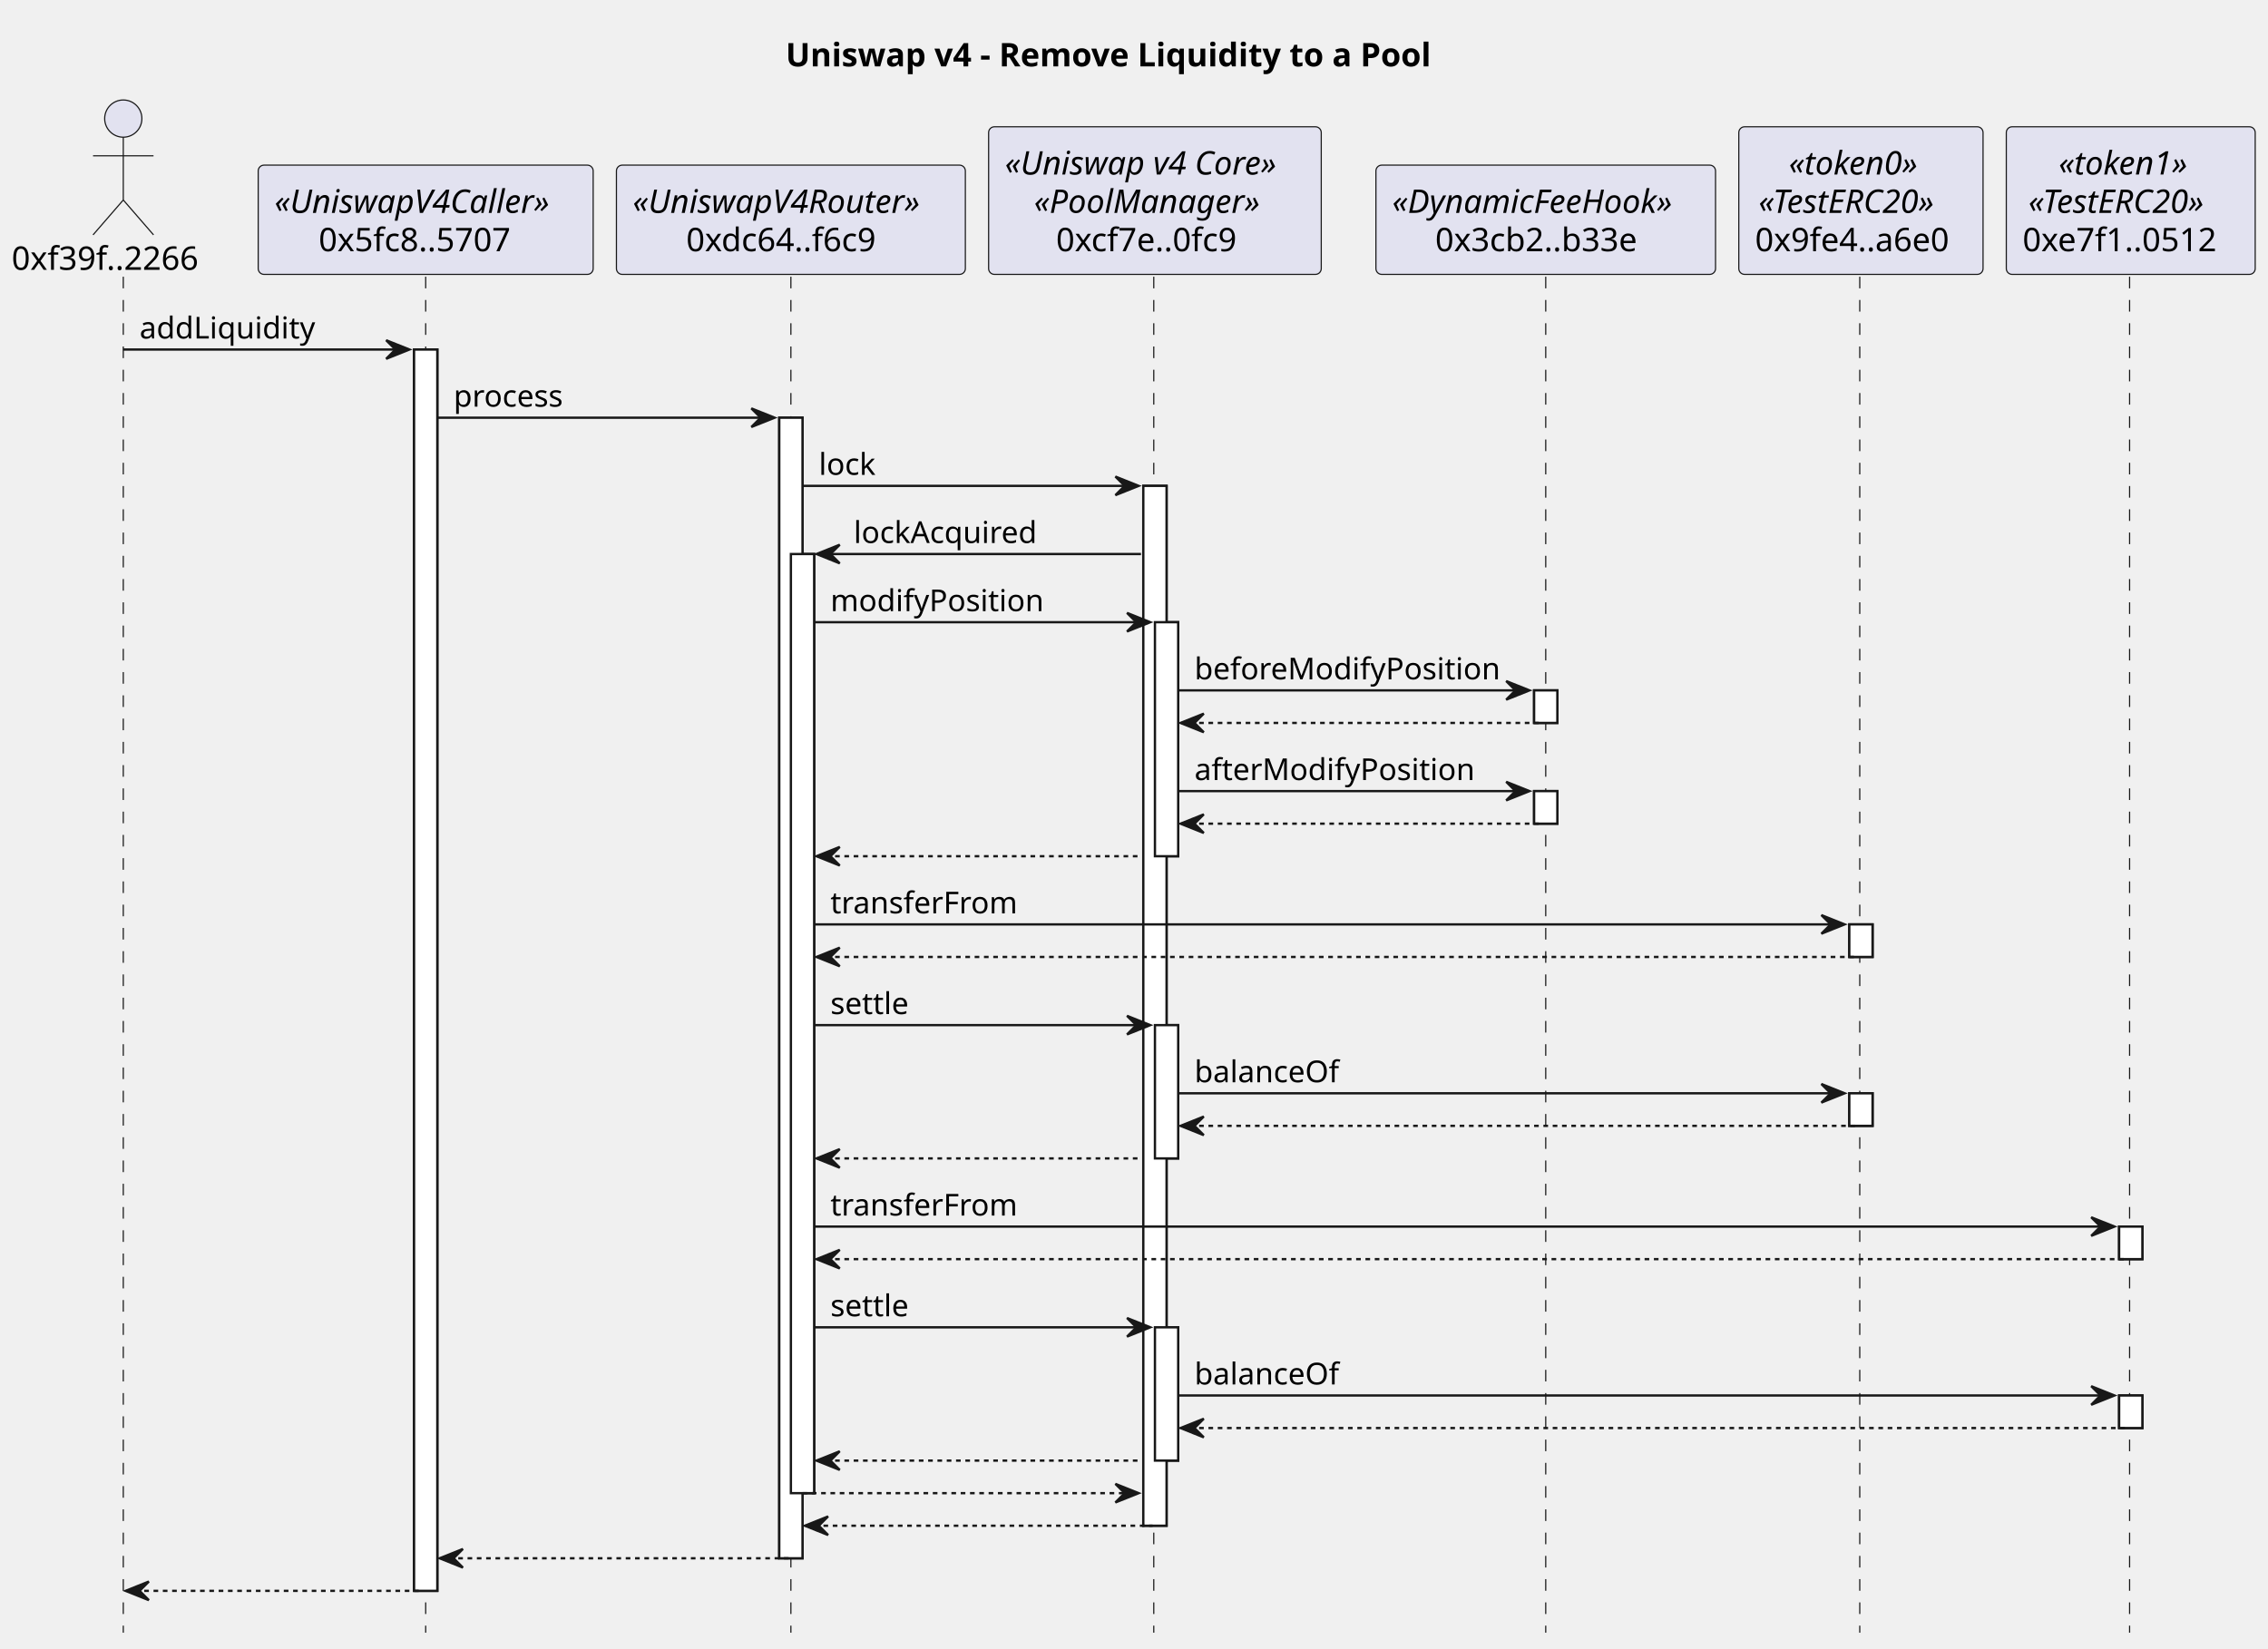
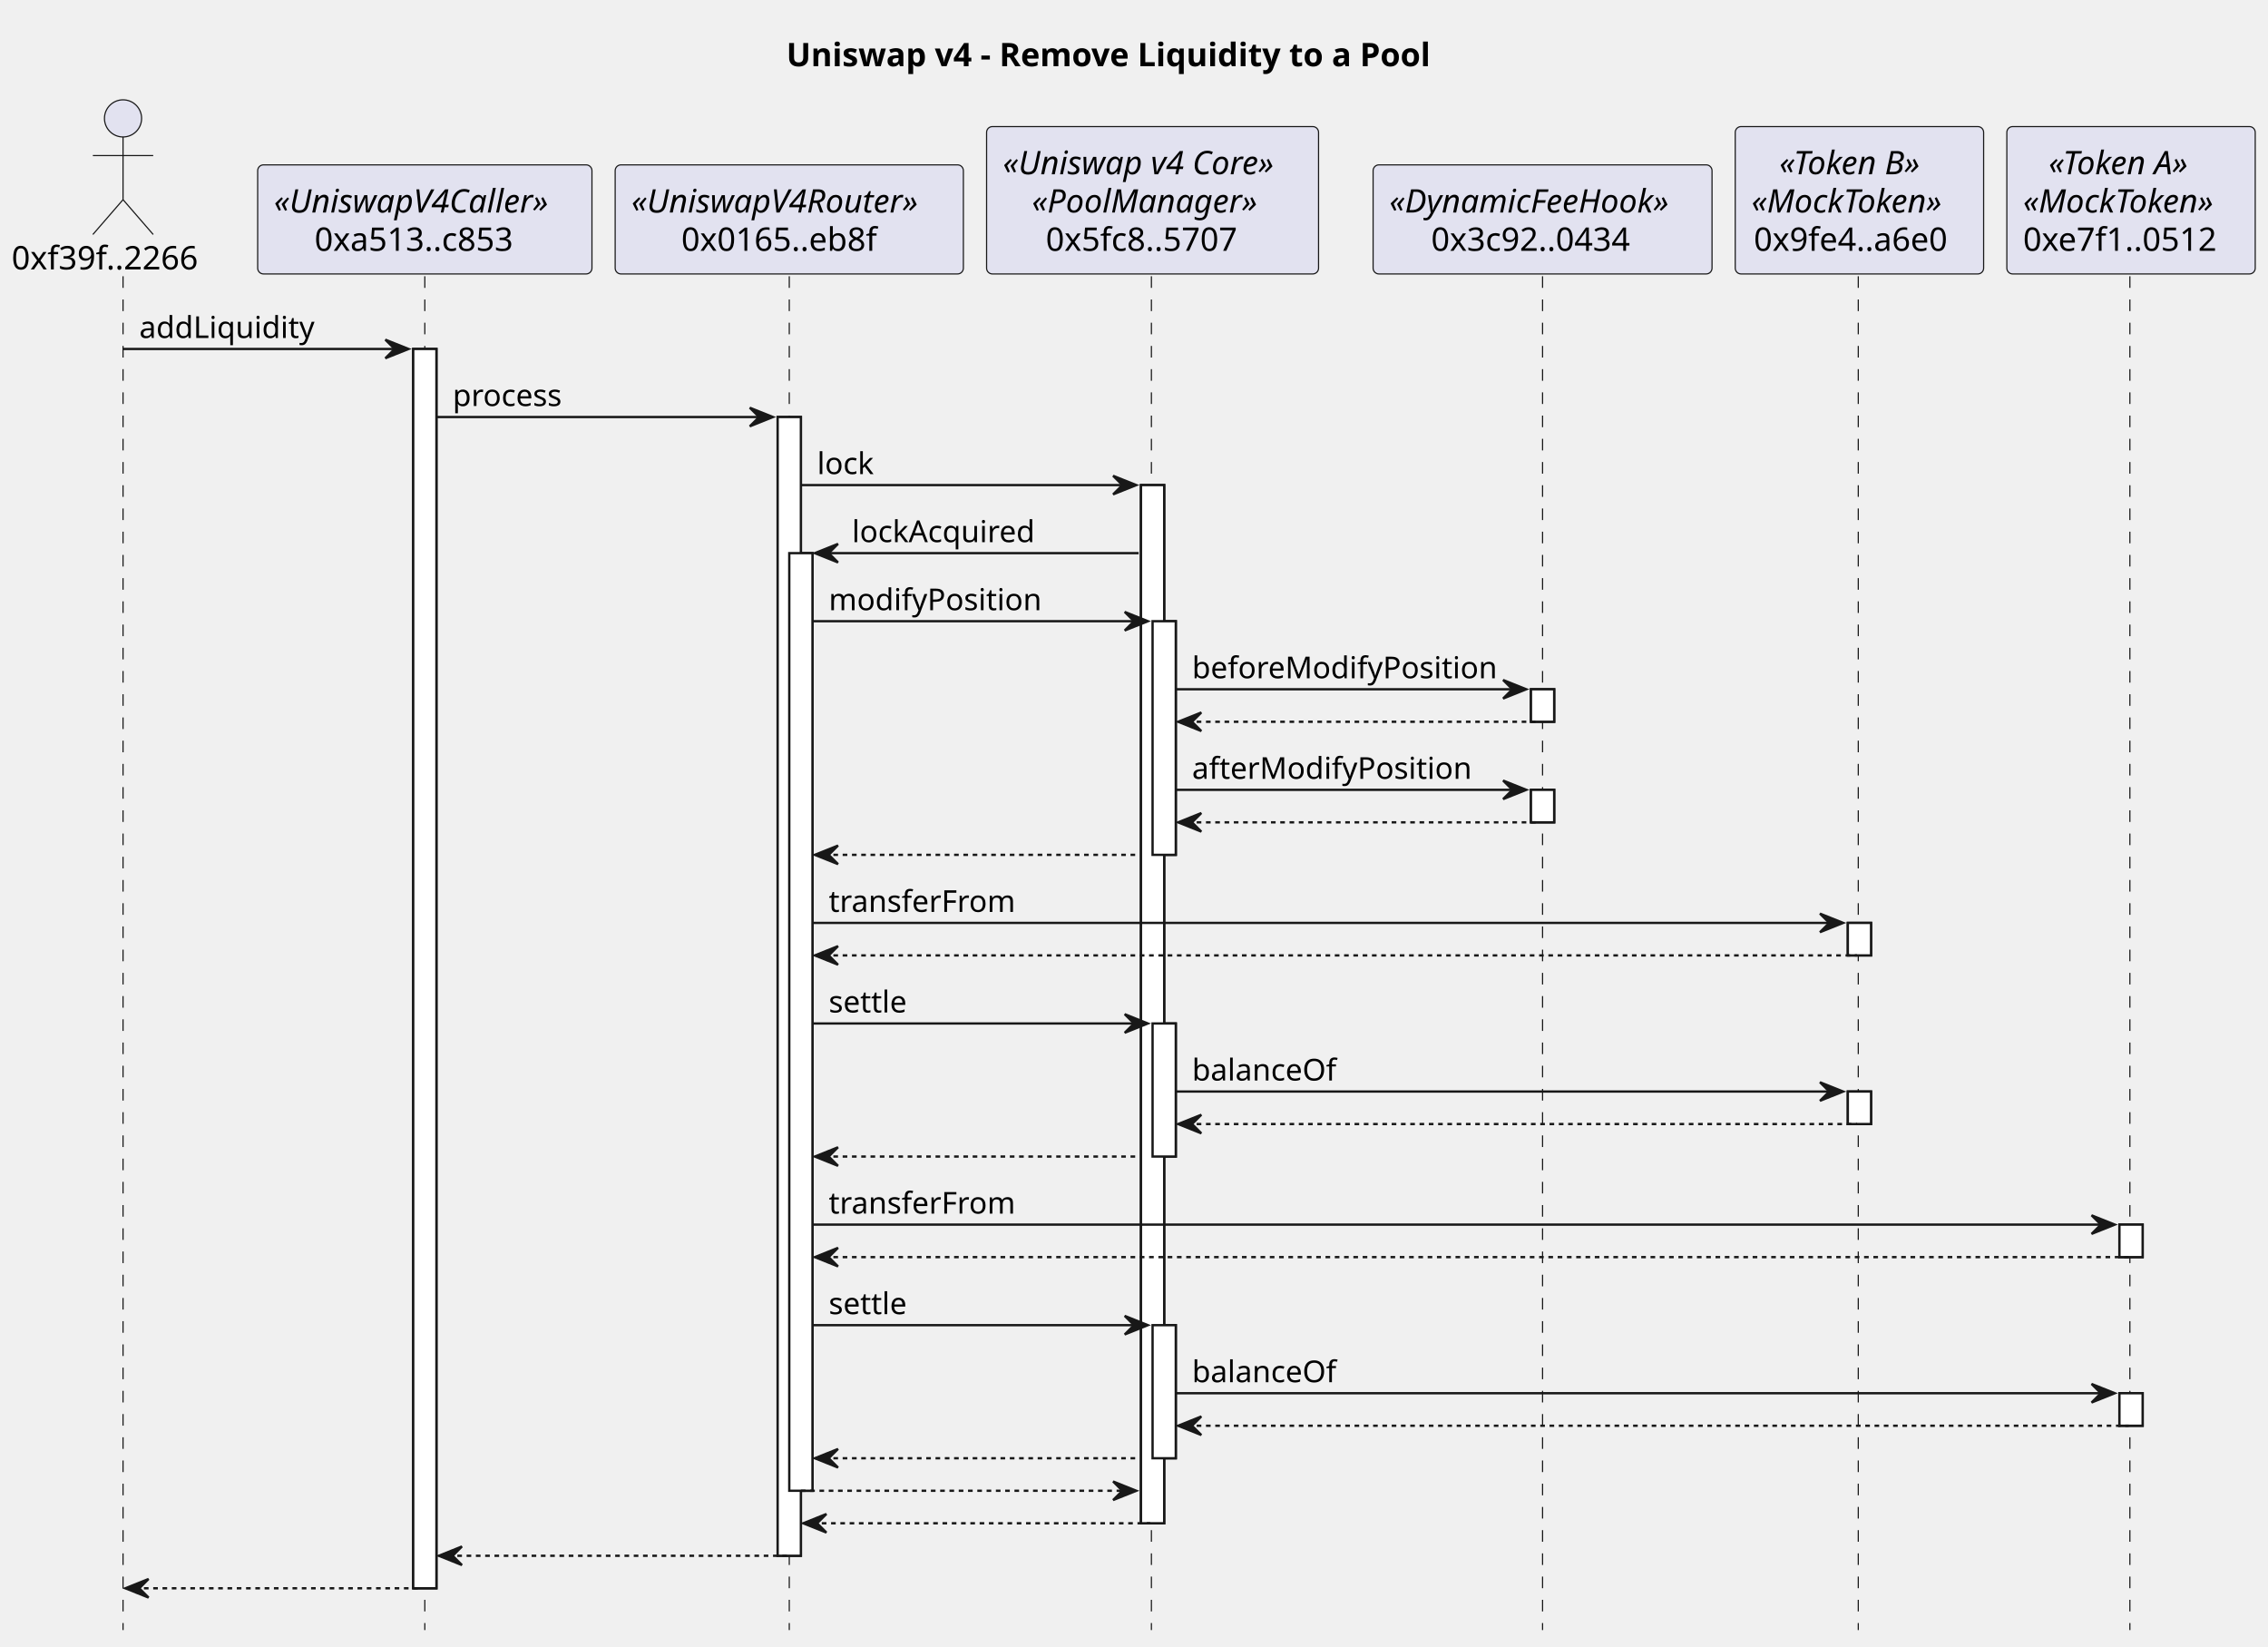
- <svg xmlns="http://www.w3.org/2000/svg" contentStyleType="text/css" height="709px" preserveAspectRatio="none" style="width:975px;height:709px;background:#FFFFFF;" version="1.1" viewBox="0 0 975 709" width="975px" zoomAndPan="magnify">
+ <svg xmlns="http://www.w3.org/2000/svg" contentStyleType="text/css" height="709px" preserveAspectRatio="none" style="width:977px;height:709px;background:#FFFFFF;" version="1.1" viewBox="0 0 977 709" width="977px" zoomAndPan="magnify">
  <defs />
  <g>
-     <text fill="#000000" font-family="sans-serif" font-size="14" font-weight="bold" lengthAdjust="spacing" textLength="298" x="337.75" y="28.535">Uniswap v4 - Remove Liquidity to a Pool</text>
+     <text fill="#000000" font-family="sans-serif" font-size="14" font-weight="bold" lengthAdjust="spacing" textLength="298" x="338.75" y="28.535">Uniswap v4 - Remove Liquidity to a Pool</text>
    <rect fill="#FFFFFF" height="533.727" style="stroke:#181818;stroke-width:1.0;" width="10" x="178" y="150.287" />
    <rect fill="#FFFFFF" height="490.416" style="stroke:#181818;stroke-width:1.0;" width="10" x="335" y="179.598" />
    <rect fill="#FFFFFF" height="403.795" style="stroke:#181818;stroke-width:1.0;" width="10" x="340" y="238.219" />
    <rect fill="#FFFFFF" height="447.106" style="stroke:#181818;stroke-width:1.0;" width="10" x="491.5" y="208.908" />
    <rect fill="#FFFFFF" height="100.621" style="stroke:#181818;stroke-width:1.0;" width="10" x="496.5" y="267.529" />
    <rect fill="#FFFFFF" height="57.31" style="stroke:#181818;stroke-width:1.0;" width="10" x="496.5" y="440.772" />
    <rect fill="#FFFFFF" height="57.31" style="stroke:#181818;stroke-width:1.0;" width="10" x="496.5" y="570.703" />
    <rect fill="#FFFFFF" height="14" style="stroke:#181818;stroke-width:1.0;" width="10" x="659.5" y="296.84" />
    <rect fill="#FFFFFF" height="14" style="stroke:#181818;stroke-width:1.0;" width="10" x="659.5" y="340.15" />
-     <rect fill="#FFFFFF" height="14" style="stroke:#181818;stroke-width:1.0;" width="10" x="795" y="397.461" />
-     <rect fill="#FFFFFF" height="14" style="stroke:#181818;stroke-width:1.0;" width="10" x="795" y="470.082" />
-     <rect fill="#FFFFFF" height="14" style="stroke:#181818;stroke-width:1.0;" width="10" x="911" y="527.393" />
-     <rect fill="#FFFFFF" height="14" style="stroke:#181818;stroke-width:1.0;" width="10" x="911" y="600.014" />
+     <rect fill="#FFFFFF" height="14" style="stroke:#181818;stroke-width:1.0;" width="10" x="796" y="397.461" />
+     <rect fill="#FFFFFF" height="14" style="stroke:#181818;stroke-width:1.0;" width="10" x="796" y="470.082" />
+     <rect fill="#FFFFFF" height="14" style="stroke:#181818;stroke-width:1.0;" width="10" x="913" y="527.393" />
+     <rect fill="#FFFFFF" height="14" style="stroke:#181818;stroke-width:1.0;" width="10" x="913" y="600.014" />
    <line style="stroke:#181818;stroke-width:0.5;stroke-dasharray:5.0,5.0;" x1="53" x2="53" y1="118.977" y2="702.014" />
    <line style="stroke:#181818;stroke-width:0.5;stroke-dasharray:5.0,5.0;" x1="183" x2="183" y1="118.977" y2="702.014" />
    <line style="stroke:#181818;stroke-width:0.5;stroke-dasharray:5.0,5.0;" x1="340" x2="340" y1="118.977" y2="702.014" />
    <line style="stroke:#181818;stroke-width:0.5;stroke-dasharray:5.0,5.0;" x1="496" x2="496" y1="118.977" y2="702.014" />
    <line style="stroke:#181818;stroke-width:0.5;stroke-dasharray:5.0,5.0;" x1="664.5" x2="664.5" y1="118.977" y2="702.014" />
-     <line style="stroke:#181818;stroke-width:0.5;stroke-dasharray:5.0,5.0;" x1="799.5" x2="799.5" y1="118.977" y2="702.014" />
-     <line style="stroke:#181818;stroke-width:0.5;stroke-dasharray:5.0,5.0;" x1="915.5" x2="915.5" y1="118.977" y2="702.014" />
+     <line style="stroke:#181818;stroke-width:0.5;stroke-dasharray:5.0,5.0;" x1="800.5" x2="800.5" y1="118.977" y2="702.014" />
+     <line style="stroke:#181818;stroke-width:0.5;stroke-dasharray:5.0,5.0;" x1="917.5" x2="917.5" y1="118.977" y2="702.014" />
    <text fill="#000000" font-family="sans-serif" font-size="14" lengthAdjust="spacing" textLength="90" x="5" y="116.023">0xf39f..2266</text>
    <ellipse cx="53" cy="50.988" fill="#E2E2F0" rx="8" ry="8" style="stroke:#181818;stroke-width:0.5;" />
    <path d="M53,58.988 L53,85.988 M40,66.988 L66,66.988 M53,85.988 L40,100.988 M53,85.988 L66,100.988 " fill="none" style="stroke:#181818;stroke-width:0.5;" />
    <rect fill="#E2E2F0" height="46.977" rx="2.5" ry="2.5" style="stroke:#181818;stroke-width:0.5;" width="144" x="111" y="71" />
    <text fill="#000000" font-family="sans-serif" font-size="14" font-style="italic" lengthAdjust="spacing" textLength="130" x="118" y="91.535">«UniswapV4Caller»</text>
-     <text fill="#000000" font-family="sans-serif" font-size="14" lengthAdjust="spacing" textLength="92" x="137" y="108.023">0x5fc8..5707</text>
+     <text fill="#000000" font-family="sans-serif" font-size="14" lengthAdjust="spacing" textLength="95" x="135.5" y="108.023">0xa513..c853</text>
    <rect fill="#E2E2F0" height="46.977" rx="2.5" ry="2.5" style="stroke:#181818;stroke-width:0.5;" width="150" x="265" y="71" />
    <text fill="#000000" font-family="sans-serif" font-size="14" font-style="italic" lengthAdjust="spacing" textLength="136" x="272" y="91.535">«UniswapV4Router»</text>
-     <text fill="#000000" font-family="sans-serif" font-size="14" lengthAdjust="spacing" textLength="90" x="295" y="108.023">0xdc64..f6c9</text>
+     <text fill="#000000" font-family="sans-serif" font-size="14" lengthAdjust="spacing" textLength="93" x="293.5" y="108.023">0x0165..eb8f</text>
    <rect fill="#E2E2F0" height="63.465" rx="2.5" ry="2.5" style="stroke:#181818;stroke-width:0.5;" width="143" x="425" y="54.512" />
    <text fill="#000000" font-family="sans-serif" font-size="14" font-style="italic" lengthAdjust="spacing" textLength="129" x="432" y="75.047">«Uniswap v4 Core»</text>
    <text fill="#000000" font-family="sans-serif" font-size="14" font-style="italic" lengthAdjust="spacing" textLength="104" x="444.5" y="91.535">«PoolManager»</text>
-     <text fill="#000000" font-family="sans-serif" font-size="14" lengthAdjust="spacing" textLength="85" x="454" y="108.023">0xcf7e..0fc9</text>
+     <text fill="#000000" font-family="sans-serif" font-size="14" lengthAdjust="spacing" textLength="92" x="450.5" y="108.023">0x5fc8..5707</text>
    <rect fill="#E2E2F0" height="46.977" rx="2.5" ry="2.5" style="stroke:#181818;stroke-width:0.5;" width="146" x="591.5" y="71" />
    <text fill="#000000" font-family="sans-serif" font-size="14" font-style="italic" lengthAdjust="spacing" textLength="132" x="598.5" y="91.535">«DynamicFeeHook»</text>
-     <text fill="#000000" font-family="sans-serif" font-size="14" lengthAdjust="spacing" textLength="95" x="617" y="108.023">0x3cb2..b33e</text>
-     <rect fill="#E2E2F0" height="63.465" rx="2.5" ry="2.5" style="stroke:#181818;stroke-width:0.5;" width="105" x="747.5" y="54.512" />
-     <text fill="#000000" font-family="sans-serif" font-size="14" font-style="italic" lengthAdjust="spacing" textLength="62" x="769" y="75.047">«token0»</text>
-     <text fill="#000000" font-family="sans-serif" font-size="14" font-style="italic" lengthAdjust="spacing" textLength="88" x="756" y="91.535">«TestERC20»</text>
-     <text fill="#000000" font-family="sans-serif" font-size="14" lengthAdjust="spacing" textLength="91" x="754.5" y="108.023">0x9fe4..a6e0</text>
-     <rect fill="#E2E2F0" height="63.465" rx="2.5" ry="2.5" style="stroke:#181818;stroke-width:0.5;" width="107" x="862.5" y="54.512" />
-     <text fill="#000000" font-family="sans-serif" font-size="14" font-style="italic" lengthAdjust="spacing" textLength="62" x="885" y="75.047">«token1»</text>
-     <text fill="#000000" font-family="sans-serif" font-size="14" font-style="italic" lengthAdjust="spacing" textLength="88" x="872" y="91.535">«TestERC20»</text>
-     <text fill="#000000" font-family="sans-serif" font-size="14" lengthAdjust="spacing" textLength="93" x="869.5" y="108.023">0xe7f1..0512</text>
+     <text fill="#000000" font-family="sans-serif" font-size="14" lengthAdjust="spacing" textLength="96" x="616.5" y="108.023">0x3c92..0434</text>
+     <rect fill="#E2E2F0" height="63.465" rx="2.5" ry="2.5" style="stroke:#181818;stroke-width:0.5;" width="107" x="747.5" y="54.512" />
+     <text fill="#000000" font-family="sans-serif" font-size="14" font-style="italic" lengthAdjust="spacing" textLength="69" x="766.5" y="75.047">«Token B»</text>
+     <text fill="#000000" font-family="sans-serif" font-size="14" font-style="italic" lengthAdjust="spacing" textLength="93" x="754.5" y="91.535">«MockToken»</text>
+     <text fill="#000000" font-family="sans-serif" font-size="14" lengthAdjust="spacing" textLength="91" x="755.5" y="108.023">0x9fe4..a6e0</text>
+     <rect fill="#E2E2F0" height="63.465" rx="2.5" ry="2.5" style="stroke:#181818;stroke-width:0.5;" width="107" x="864.5" y="54.512" />
+     <text fill="#000000" font-family="sans-serif" font-size="14" font-style="italic" lengthAdjust="spacing" textLength="71" x="882.5" y="75.047">«Token A»</text>
+     <text fill="#000000" font-family="sans-serif" font-size="14" font-style="italic" lengthAdjust="spacing" textLength="93" x="871.5" y="91.535">«MockToken»</text>
+     <text fill="#000000" font-family="sans-serif" font-size="14" lengthAdjust="spacing" textLength="93" x="871.5" y="108.023">0xe7f1..0512</text>
    <rect fill="#FFFFFF" height="533.727" style="stroke:#181818;stroke-width:1.0;" width="10" x="178" y="150.287" />
    <rect fill="#FFFFFF" height="490.416" style="stroke:#181818;stroke-width:1.0;" width="10" x="335" y="179.598" />
    <rect fill="#FFFFFF" height="403.795" style="stroke:#181818;stroke-width:1.0;" width="10" x="340" y="238.219" />
    <rect fill="#FFFFFF" height="447.106" style="stroke:#181818;stroke-width:1.0;" width="10" x="491.5" y="208.908" />
    <rect fill="#FFFFFF" height="100.621" style="stroke:#181818;stroke-width:1.0;" width="10" x="496.5" y="267.529" />
    <rect fill="#FFFFFF" height="57.31" style="stroke:#181818;stroke-width:1.0;" width="10" x="496.5" y="440.772" />
    <rect fill="#FFFFFF" height="57.31" style="stroke:#181818;stroke-width:1.0;" width="10" x="496.5" y="570.703" />
    <rect fill="#FFFFFF" height="14" style="stroke:#181818;stroke-width:1.0;" width="10" x="659.5" y="296.84" />
    <rect fill="#FFFFFF" height="14" style="stroke:#181818;stroke-width:1.0;" width="10" x="659.5" y="340.15" />
-     <rect fill="#FFFFFF" height="14" style="stroke:#181818;stroke-width:1.0;" width="10" x="795" y="397.461" />
-     <rect fill="#FFFFFF" height="14" style="stroke:#181818;stroke-width:1.0;" width="10" x="795" y="470.082" />
-     <rect fill="#FFFFFF" height="14" style="stroke:#181818;stroke-width:1.0;" width="10" x="911" y="527.393" />
-     <rect fill="#FFFFFF" height="14" style="stroke:#181818;stroke-width:1.0;" width="10" x="911" y="600.014" />
+     <rect fill="#FFFFFF" height="14" style="stroke:#181818;stroke-width:1.0;" width="10" x="796" y="397.461" />
+     <rect fill="#FFFFFF" height="14" style="stroke:#181818;stroke-width:1.0;" width="10" x="796" y="470.082" />
+     <rect fill="#FFFFFF" height="14" style="stroke:#181818;stroke-width:1.0;" width="10" x="913" y="527.393" />
+     <rect fill="#FFFFFF" height="14" style="stroke:#181818;stroke-width:1.0;" width="10" x="913" y="600.014" />
    <polygon fill="#181818" points="166,146.287,176,150.287,166,154.287,170,150.287" style="stroke:#181818;stroke-width:1.0;" />
    <line style="stroke:#181818;stroke-width:1.0;" x1="53" x2="172" y1="150.287" y2="150.287" />
    <text fill="#000000" font-family="sans-serif" font-size="13" lengthAdjust="spacing" textLength="78" x="60" y="145.545">addLiquidity</text>
    <polygon fill="#181818" points="323,175.598,333,179.598,323,183.598,327,179.598" style="stroke:#181818;stroke-width:1.0;" />
    <line style="stroke:#181818;stroke-width:1.0;" x1="188" x2="329" y1="179.598" y2="179.598" />
    <text fill="#000000" font-family="sans-serif" font-size="13" lengthAdjust="spacing" textLength="49" x="195" y="174.856">process</text>
    <polygon fill="#181818" points="479.5,204.908,489.5,208.908,479.5,212.908,483.5,208.908" style="stroke:#181818;stroke-width:1.0;" />
    <line style="stroke:#181818;stroke-width:1.0;" x1="345" x2="485.5" y1="208.908" y2="208.908" />
    <text fill="#000000" font-family="sans-serif" font-size="13" lengthAdjust="spacing" textLength="27" x="352" y="204.166">lock</text>
    <polygon fill="#181818" points="361,234.219,351,238.219,361,242.219,357,238.219" style="stroke:#181818;stroke-width:1.0;" />
    <line style="stroke:#181818;stroke-width:1.0;" x1="355" x2="490.5" y1="238.219" y2="238.219" />
    <text fill="#000000" font-family="sans-serif" font-size="13" lengthAdjust="spacing" textLength="83" x="367" y="233.477">lockAcquired</text>
    <polygon fill="#181818" points="484.5,263.529,494.5,267.529,484.5,271.529,488.5,267.529" style="stroke:#181818;stroke-width:1.0;" />
    <line style="stroke:#181818;stroke-width:1.0;" x1="350" x2="490.5" y1="267.529" y2="267.529" />
    <text fill="#000000" font-family="sans-serif" font-size="13" lengthAdjust="spacing" textLength="95" x="357" y="262.787">modifyPosition</text>
    <polygon fill="#181818" points="647.5,292.84,657.5,296.84,647.5,300.84,651.5,296.84" style="stroke:#181818;stroke-width:1.0;" />
    <line style="stroke:#181818;stroke-width:1.0;" x1="506.5" x2="653.5" y1="296.84" y2="296.84" />
    <text fill="#000000" font-family="sans-serif" font-size="13" lengthAdjust="spacing" textLength="134" x="513.5" y="292.098">beforeModifyPosition</text>
    <polygon fill="#181818" points="517.5,306.84,507.5,310.84,517.5,314.84,513.5,310.84" style="stroke:#181818;stroke-width:1.0;" />
    <line style="stroke:#181818;stroke-width:1.0;stroke-dasharray:2.0,2.0;" x1="511.5" x2="663.5" y1="310.84" y2="310.84" />
    <polygon fill="#181818" points="647.5,336.15,657.5,340.15,647.5,344.15,651.5,340.15" style="stroke:#181818;stroke-width:1.0;" />
    <line style="stroke:#181818;stroke-width:1.0;" x1="506.5" x2="653.5" y1="340.15" y2="340.15" />
    <text fill="#000000" font-family="sans-serif" font-size="13" lengthAdjust="spacing" textLength="123" x="513.5" y="335.408">afterModifyPosition</text>
    <polygon fill="#181818" points="517.5,350.15,507.5,354.15,517.5,358.15,513.5,354.15" style="stroke:#181818;stroke-width:1.0;" />
    <line style="stroke:#181818;stroke-width:1.0;stroke-dasharray:2.0,2.0;" x1="511.5" x2="663.5" y1="354.15" y2="354.15" />
    <polygon fill="#181818" points="361,364.15,351,368.15,361,372.15,357,368.15" style="stroke:#181818;stroke-width:1.0;" />
    <line style="stroke:#181818;stroke-width:1.0;stroke-dasharray:2.0,2.0;" x1="355" x2="490.5" y1="368.15" y2="368.15" />
-     <polygon fill="#181818" points="783,393.461,793,397.461,783,401.461,787,397.461" style="stroke:#181818;stroke-width:1.0;" />
-     <line style="stroke:#181818;stroke-width:1.0;" x1="350" x2="789" y1="397.461" y2="397.461" />
+     <polygon fill="#181818" points="784,393.461,794,397.461,784,401.461,788,397.461" style="stroke:#181818;stroke-width:1.0;" />
+     <line style="stroke:#181818;stroke-width:1.0;" x1="350" x2="790" y1="397.461" y2="397.461" />
    <text fill="#000000" font-family="sans-serif" font-size="13" lengthAdjust="spacing" textLength="81" x="357" y="392.719">transferFrom</text>
    <polygon fill="#181818" points="361,407.461,351,411.461,361,415.461,357,411.461" style="stroke:#181818;stroke-width:1.0;" />
-     <line style="stroke:#181818;stroke-width:1.0;stroke-dasharray:2.0,2.0;" x1="355" x2="799" y1="411.461" y2="411.461" />
+     <line style="stroke:#181818;stroke-width:1.0;stroke-dasharray:2.0,2.0;" x1="355" x2="800" y1="411.461" y2="411.461" />
    <polygon fill="#181818" points="484.5,436.772,494.5,440.772,484.5,444.772,488.5,440.772" style="stroke:#181818;stroke-width:1.0;" />
    <line style="stroke:#181818;stroke-width:1.0;" x1="350" x2="490.5" y1="440.772" y2="440.772" />
    <text fill="#000000" font-family="sans-serif" font-size="13" lengthAdjust="spacing" textLength="35" x="357" y="436.029">settle</text>
-     <polygon fill="#181818" points="783,466.082,793,470.082,783,474.082,787,470.082" style="stroke:#181818;stroke-width:1.0;" />
-     <line style="stroke:#181818;stroke-width:1.0;" x1="506.5" x2="789" y1="470.082" y2="470.082" />
+     <polygon fill="#181818" points="784,466.082,794,470.082,784,474.082,788,470.082" style="stroke:#181818;stroke-width:1.0;" />
+     <line style="stroke:#181818;stroke-width:1.0;" x1="506.5" x2="790" y1="470.082" y2="470.082" />
    <text fill="#000000" font-family="sans-serif" font-size="13" lengthAdjust="spacing" textLength="63" x="513.5" y="465.34">balanceOf</text>
    <polygon fill="#181818" points="517.5,480.082,507.5,484.082,517.5,488.082,513.5,484.082" style="stroke:#181818;stroke-width:1.0;" />
-     <line style="stroke:#181818;stroke-width:1.0;stroke-dasharray:2.0,2.0;" x1="511.5" x2="799" y1="484.082" y2="484.082" />
+     <line style="stroke:#181818;stroke-width:1.0;stroke-dasharray:2.0,2.0;" x1="511.5" x2="800" y1="484.082" y2="484.082" />
    <polygon fill="#181818" points="361,494.082,351,498.082,361,502.082,357,498.082" style="stroke:#181818;stroke-width:1.0;" />
    <line style="stroke:#181818;stroke-width:1.0;stroke-dasharray:2.0,2.0;" x1="355" x2="490.5" y1="498.082" y2="498.082" />
-     <polygon fill="#181818" points="899,523.393,909,527.393,899,531.393,903,527.393" style="stroke:#181818;stroke-width:1.0;" />
-     <line style="stroke:#181818;stroke-width:1.0;" x1="350" x2="905" y1="527.393" y2="527.393" />
+     <polygon fill="#181818" points="901,523.393,911,527.393,901,531.393,905,527.393" style="stroke:#181818;stroke-width:1.0;" />
+     <line style="stroke:#181818;stroke-width:1.0;" x1="350" x2="907" y1="527.393" y2="527.393" />
    <text fill="#000000" font-family="sans-serif" font-size="13" lengthAdjust="spacing" textLength="81" x="357" y="522.65">transferFrom</text>
    <polygon fill="#181818" points="361,537.393,351,541.393,361,545.393,357,541.393" style="stroke:#181818;stroke-width:1.0;" />
-     <line style="stroke:#181818;stroke-width:1.0;stroke-dasharray:2.0,2.0;" x1="355" x2="915" y1="541.393" y2="541.393" />
+     <line style="stroke:#181818;stroke-width:1.0;stroke-dasharray:2.0,2.0;" x1="355" x2="917" y1="541.393" y2="541.393" />
    <polygon fill="#181818" points="484.5,566.703,494.5,570.703,484.5,574.703,488.5,570.703" style="stroke:#181818;stroke-width:1.0;" />
    <line style="stroke:#181818;stroke-width:1.0;" x1="350" x2="490.5" y1="570.703" y2="570.703" />
    <text fill="#000000" font-family="sans-serif" font-size="13" lengthAdjust="spacing" textLength="35" x="357" y="565.961">settle</text>
-     <polygon fill="#181818" points="899,596.014,909,600.014,899,604.014,903,600.014" style="stroke:#181818;stroke-width:1.0;" />
-     <line style="stroke:#181818;stroke-width:1.0;" x1="506.5" x2="905" y1="600.014" y2="600.014" />
+     <polygon fill="#181818" points="901,596.014,911,600.014,901,604.014,905,600.014" style="stroke:#181818;stroke-width:1.0;" />
+     <line style="stroke:#181818;stroke-width:1.0;" x1="506.5" x2="907" y1="600.014" y2="600.014" />
    <text fill="#000000" font-family="sans-serif" font-size="13" lengthAdjust="spacing" textLength="63" x="513.5" y="595.271">balanceOf</text>
    <polygon fill="#181818" points="517.5,610.014,507.5,614.014,517.5,618.014,513.5,614.014" style="stroke:#181818;stroke-width:1.0;" />
-     <line style="stroke:#181818;stroke-width:1.0;stroke-dasharray:2.0,2.0;" x1="511.5" x2="915" y1="614.014" y2="614.014" />
+     <line style="stroke:#181818;stroke-width:1.0;stroke-dasharray:2.0,2.0;" x1="511.5" x2="917" y1="614.014" y2="614.014" />
    <polygon fill="#181818" points="361,624.014,351,628.014,361,632.014,357,628.014" style="stroke:#181818;stroke-width:1.0;" />
    <line style="stroke:#181818;stroke-width:1.0;stroke-dasharray:2.0,2.0;" x1="355" x2="490.5" y1="628.014" y2="628.014" />
    <polygon fill="#181818" points="479.5,638.014,489.5,642.014,479.5,646.014,483.5,642.014" style="stroke:#181818;stroke-width:1.0;" />
    <line style="stroke:#181818;stroke-width:1.0;stroke-dasharray:2.0,2.0;" x1="345" x2="485.5" y1="642.014" y2="642.014" />
    <polygon fill="#181818" points="356,652.014,346,656.014,356,660.014,352,656.014" style="stroke:#181818;stroke-width:1.0;" />
    <line style="stroke:#181818;stroke-width:1.0;stroke-dasharray:2.0,2.0;" x1="350" x2="495.5" y1="656.014" y2="656.014" />
    <polygon fill="#181818" points="199,666.014,189,670.014,199,674.014,195,670.014" style="stroke:#181818;stroke-width:1.0;" />
    <line style="stroke:#181818;stroke-width:1.0;stroke-dasharray:2.0,2.0;" x1="193" x2="339" y1="670.014" y2="670.014" />
    <polygon fill="#181818" points="64,680.014,54,684.014,64,688.014,60,684.014" style="stroke:#181818;stroke-width:1.0;" />
    <line style="stroke:#181818;stroke-width:1.0;stroke-dasharray:2.0,2.0;" x1="58" x2="182" y1="684.014" y2="684.014" />
  </g>
</svg>
